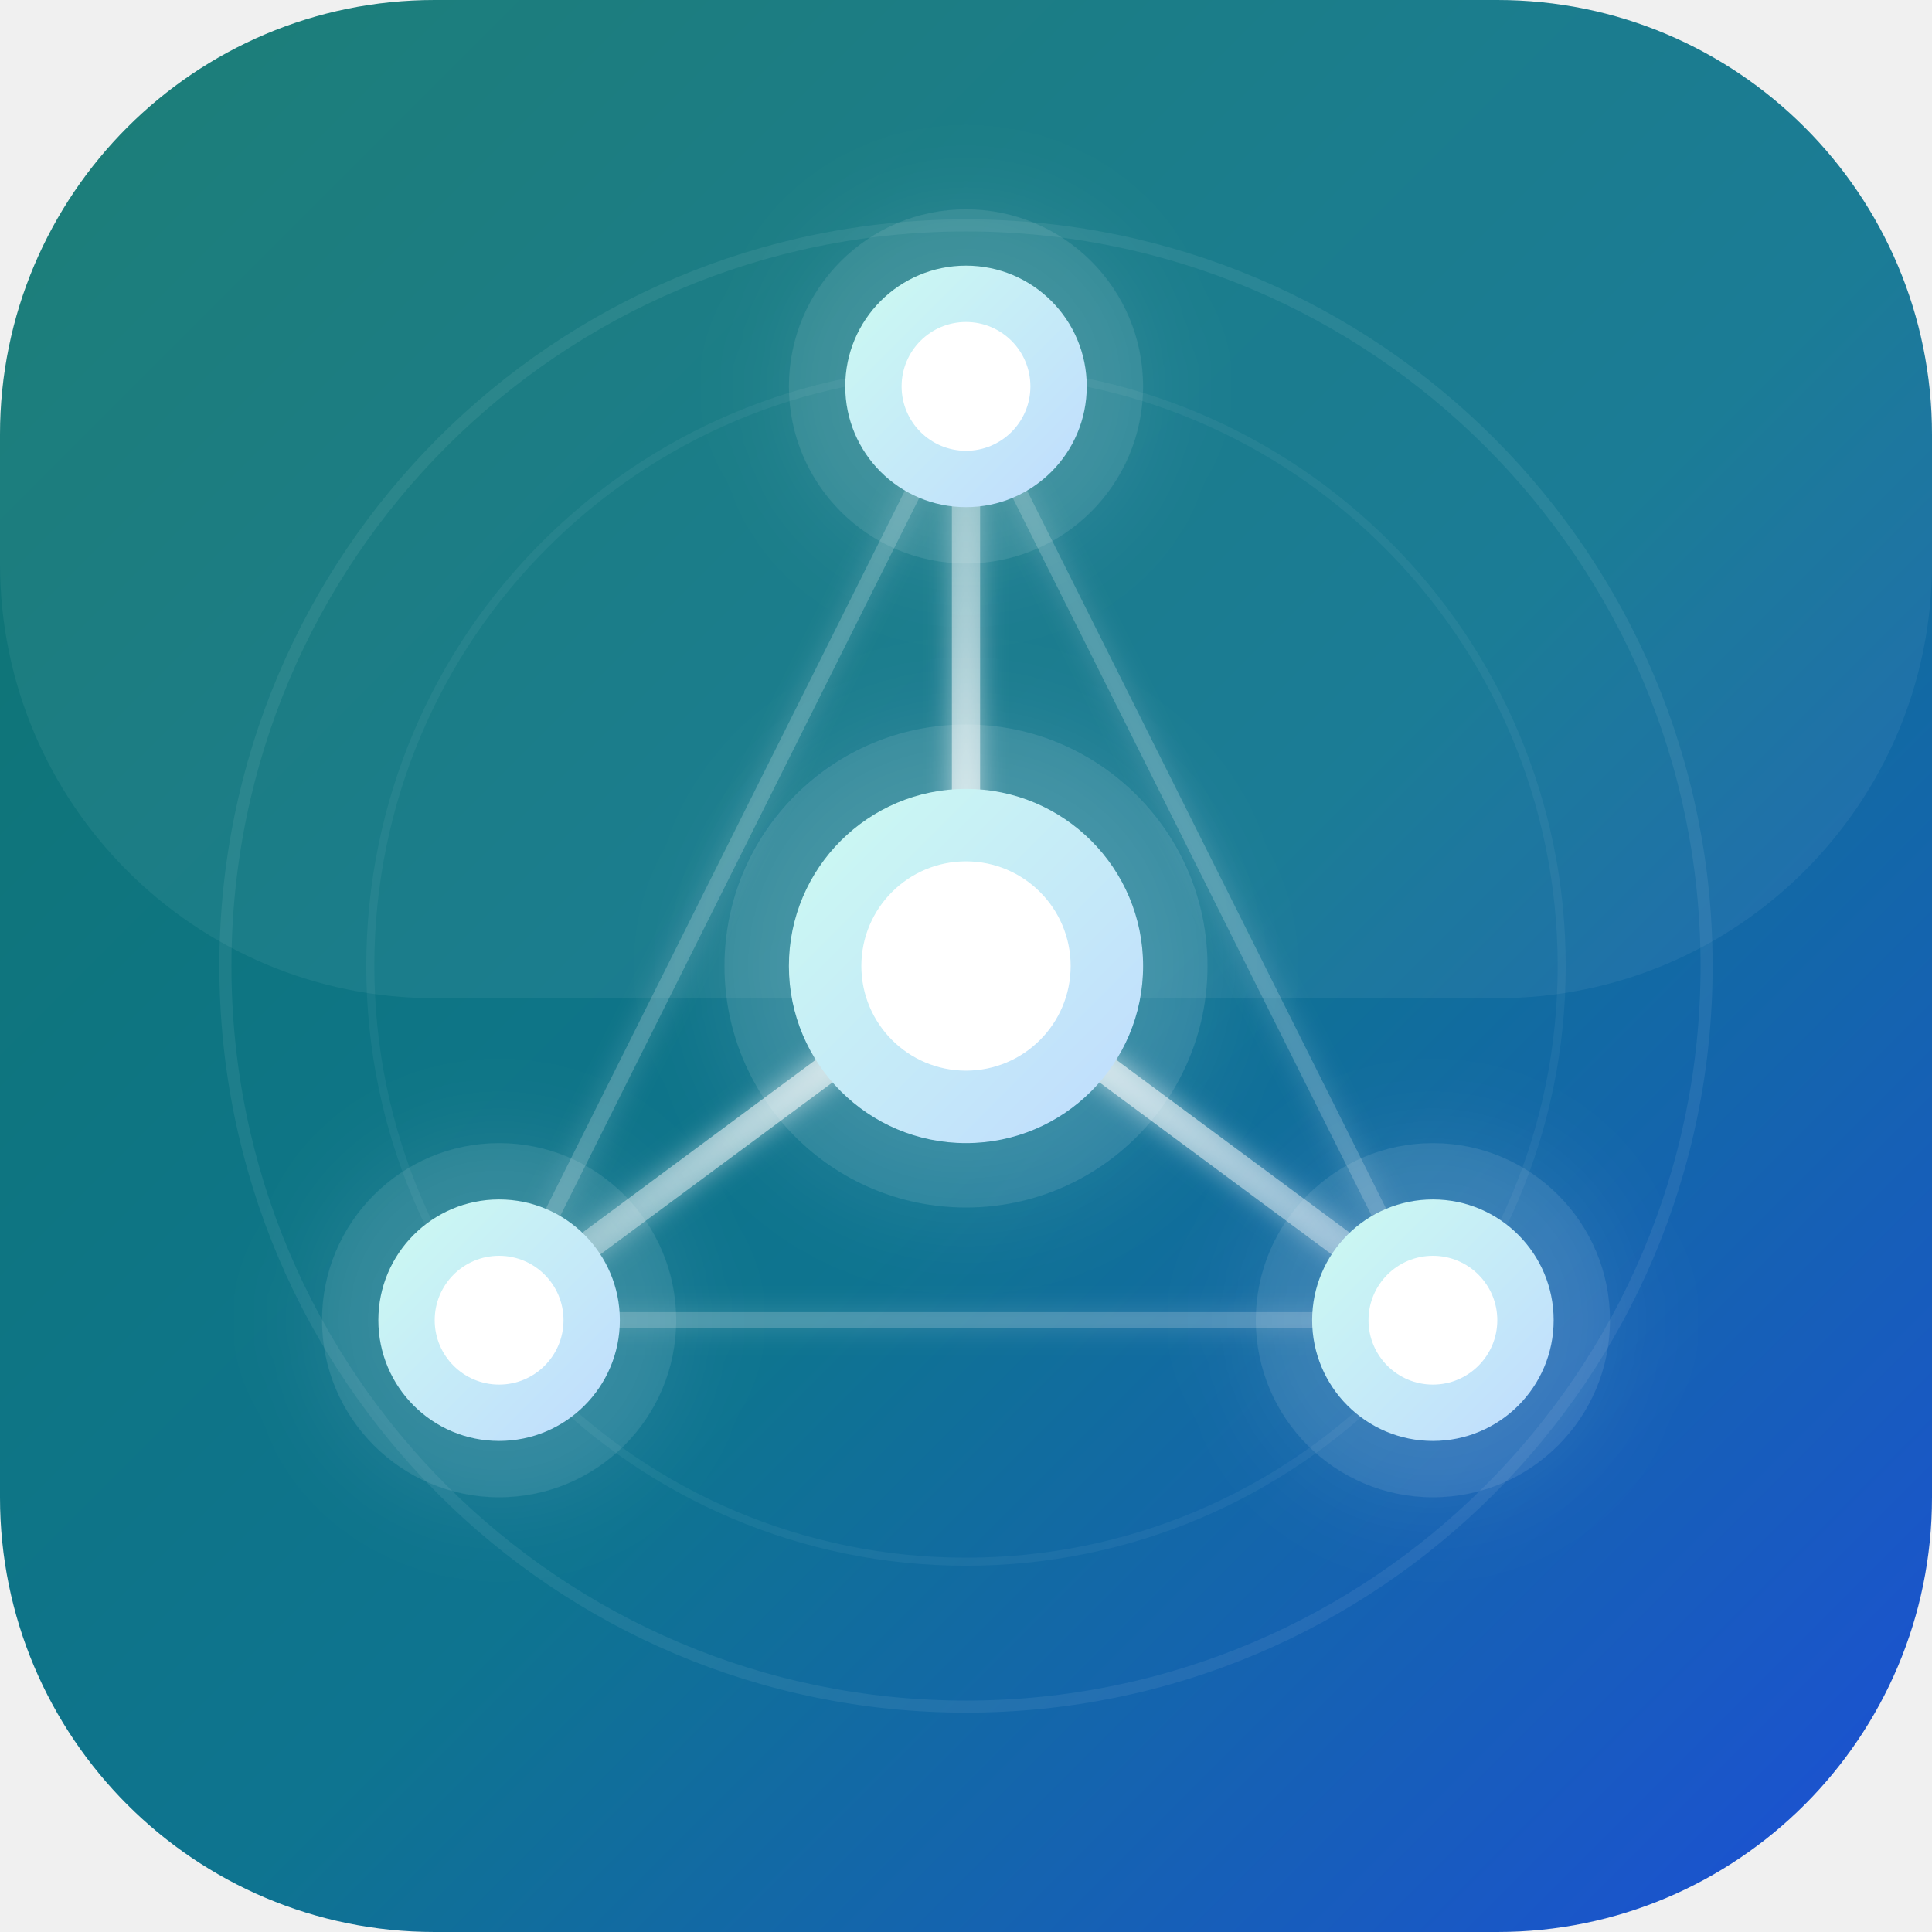
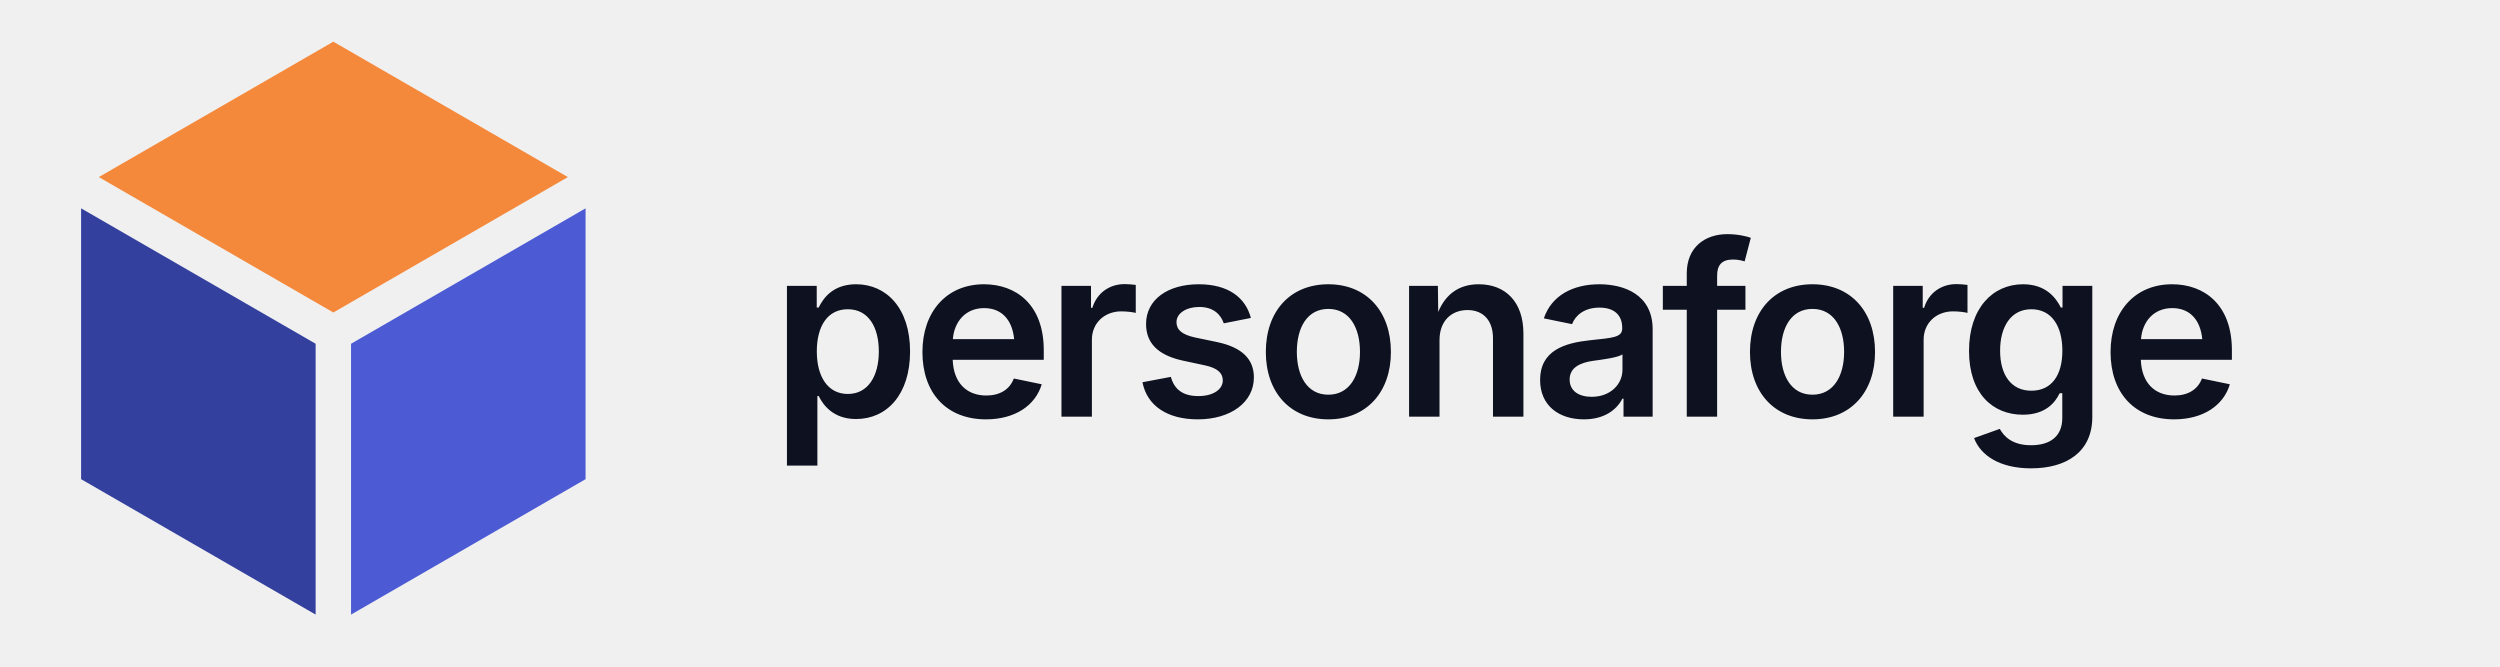
- <svg xmlns="http://www.w3.org/2000/svg" viewBox="0 0 120 120" width="120" height="120" role="img" aria-label="Confused-AI logo">
-   <defs>
-     <linearGradient id="ca-bg" x1="0%" y1="0%" x2="100%" y2="100%">
-       <stop offset="0%" stop-color="#0f766e" />
-       <stop offset="55%" stop-color="#0e7490" />
-       <stop offset="100%" stop-color="#1d4ed8" />
-     </linearGradient>
-     <linearGradient id="ca-node" x1="0%" y1="0%" x2="100%" y2="100%">
-       <stop offset="0%" stop-color="#ccfbf1" />
-       <stop offset="100%" stop-color="#bfdbfe" />
-     </linearGradient>
-     <linearGradient id="ca-spoke-top" x1="60" y1="60" x2="60" y2="24" gradientUnits="userSpaceOnUse">
-       <stop offset="0%" stop-color="rgba(255,255,255,0.7)" />
-       <stop offset="100%" stop-color="rgba(255,255,255,0.25)" />
-     </linearGradient>
-     <linearGradient id="ca-spoke-bl" x1="60" y1="60" x2="31" y2="82" gradientUnits="userSpaceOnUse">
-       <stop offset="0%" stop-color="rgba(255,255,255,0.7)" />
-       <stop offset="100%" stop-color="rgba(255,255,255,0.25)" />
-     </linearGradient>
-     <linearGradient id="ca-spoke-br" x1="60" y1="60" x2="89" y2="82" gradientUnits="userSpaceOnUse">
-       <stop offset="0%" stop-color="rgba(255,255,255,0.7)" />
-       <stop offset="100%" stop-color="rgba(255,255,255,0.25)" />
-     </linearGradient>
-     <filter id="ca-glow" x="-70%" y="-70%" width="240%" height="240%">
-       <feGaussianBlur in="SourceGraphic" stdDeviation="3" result="blur" />
-       <feMerge>
-         <feMergeNode in="blur" />
-         <feMergeNode in="SourceGraphic" />
-       </feMerge>
-     </filter>
-     <filter id="ca-line-glow" x="-5%" y="-5%" width="110%" height="110%">
-       <feGaussianBlur in="SourceGraphic" stdDeviation="0.8" result="blur" />
-       <feMerge>
-         <feMergeNode in="blur" />
-         <feMergeNode in="SourceGraphic" />
-       </feMerge>
-     </filter>
-     <clipPath id="ca-clip">
-       <rect width="120" height="120" rx="27" />
-     </clipPath>
-   </defs>
-   <rect width="120" height="120" rx="27" fill="url(#ca-bg)" />
-   <rect x="0" y="0" width="120" height="62" rx="27" fill="rgba(255,255,255,0.055)" clip-path="url(#ca-clip)" />
-   <circle cx="60" cy="60" r="46" fill="none" stroke="rgba(255,255,255,0.07)" stroke-width="0.75" />
-   <circle cx="60" cy="60" r="37" fill="none" stroke="rgba(255,255,255,0.05)" stroke-width="0.5" />
-   <g filter="url(#ca-line-glow)">
-     <line x1="60" y1="24" x2="31" y2="82" stroke="rgba(255,255,255,0.18)" stroke-width="1" stroke-linecap="round" />
-     <line x1="60" y1="24" x2="89" y2="82" stroke="rgba(255,255,255,0.18)" stroke-width="1" stroke-linecap="round" />
-     <line x1="31" y1="82" x2="89" y2="82" stroke="rgba(255,255,255,0.18)" stroke-width="1" stroke-linecap="round" />
-   </g>
-   <g filter="url(#ca-line-glow)">
-     <line x1="60" y1="60" x2="60" y2="26" stroke="url(#ca-spoke-top)" stroke-width="1.75" stroke-linecap="round" />
-     <line x1="60" y1="60" x2="33" y2="80" stroke="url(#ca-spoke-bl)" stroke-width="1.75" stroke-linecap="round" />
-     <line x1="60" y1="60" x2="87" y2="80" stroke="url(#ca-spoke-br)" stroke-width="1.75" stroke-linecap="round" />
-   </g>
-   <circle cx="60" cy="24" r="11" fill="rgba(255,255,255,0.09)" filter="url(#ca-glow)" />
-   <circle cx="60" cy="24" r="7.5" fill="url(#ca-node)" />
-   <circle cx="60" cy="24" r="4" fill="white" />
-   <circle cx="31" cy="82" r="11" fill="rgba(255,255,255,0.09)" filter="url(#ca-glow)" />
-   <circle cx="31" cy="82" r="7.5" fill="url(#ca-node)" />
-   <circle cx="31" cy="82" r="4" fill="white" />
-   <circle cx="89" cy="82" r="11" fill="rgba(255,255,255,0.09)" filter="url(#ca-glow)" />
-   <circle cx="89" cy="82" r="7.5" fill="url(#ca-node)" />
-   <circle cx="89" cy="82" r="4" fill="white" />
-   <circle cx="60" cy="60" r="15" fill="rgba(255,255,255,0.1)" filter="url(#ca-glow)" />
-   <circle cx="60" cy="60" r="11" fill="url(#ca-node)" />
-   <circle cx="60" cy="60" r="6.5" fill="white" />
+ <svg xmlns="http://www.w3.org/2000/svg" viewBox="0 0 480 128" width="480" height="128" role="img" aria-label="personaforge">
+   <style>
+     .wm { font-family: Inter, "Segoe UI", system-ui, -apple-system, "Helvetica Neue", Arial, sans-serif; font-size: 46px; font-weight: 600; letter-spacing: -1.6px; fill: #0E1220; }
+     @media (prefers-color-scheme: dark) { .wm { fill: #EEF0FB; } }
+   </style>
+   <polygon points="64,8 109.03,34 64,60 18.97,34" fill="#F5893B" />
+   <polygon points="112.43,40 112.43,92 67.4,118 67.4,66" fill="#4C5BD4" />
+   <polygon points="15.57,40 60.6,66 60.6,118 15.57,92" fill="#33409E" />
+   <text class="wm" x="148" y="80">personaforge</text>
</svg>
